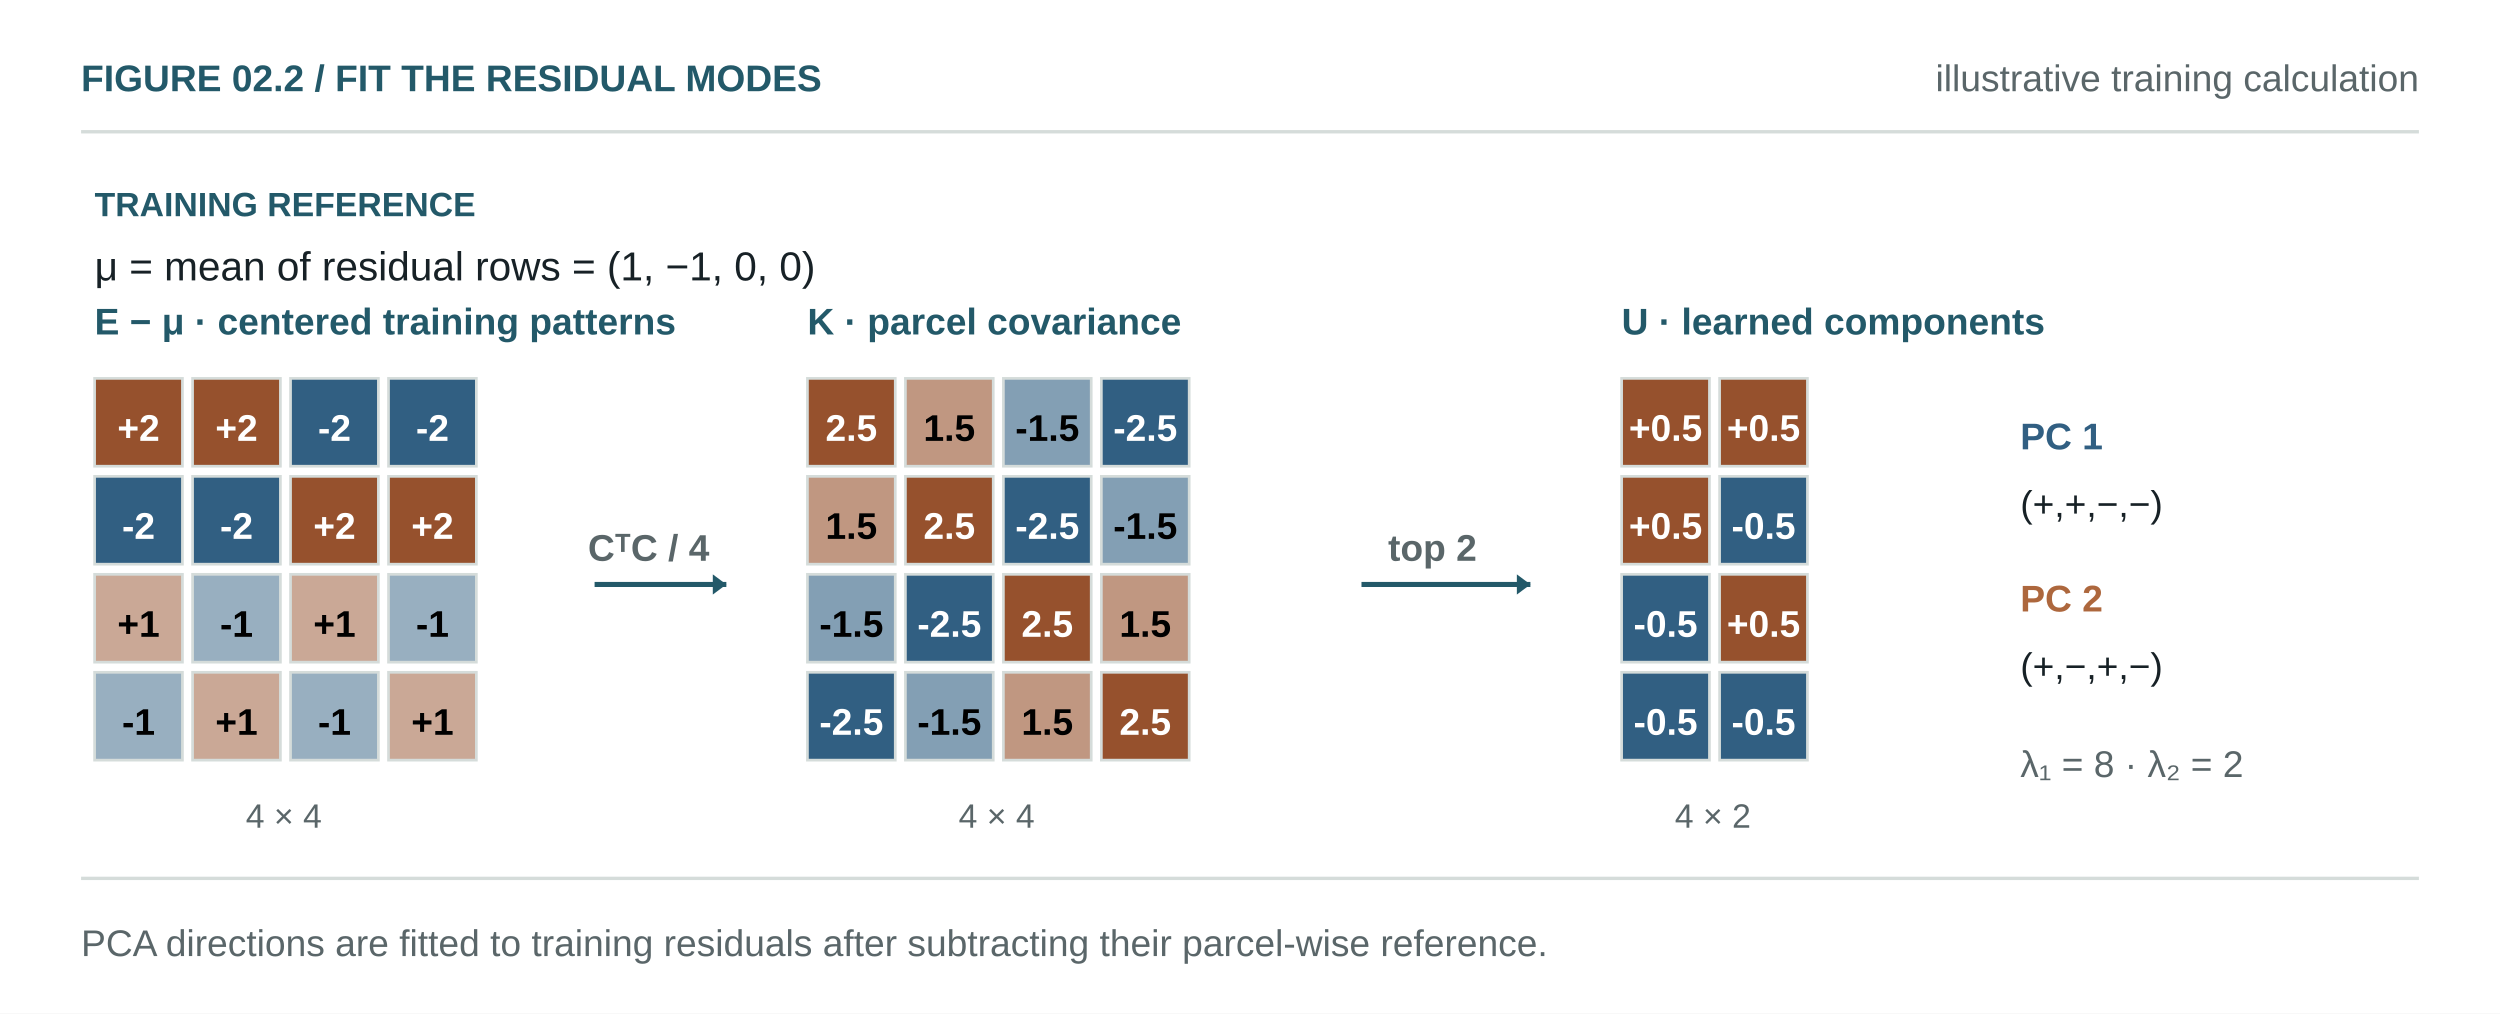
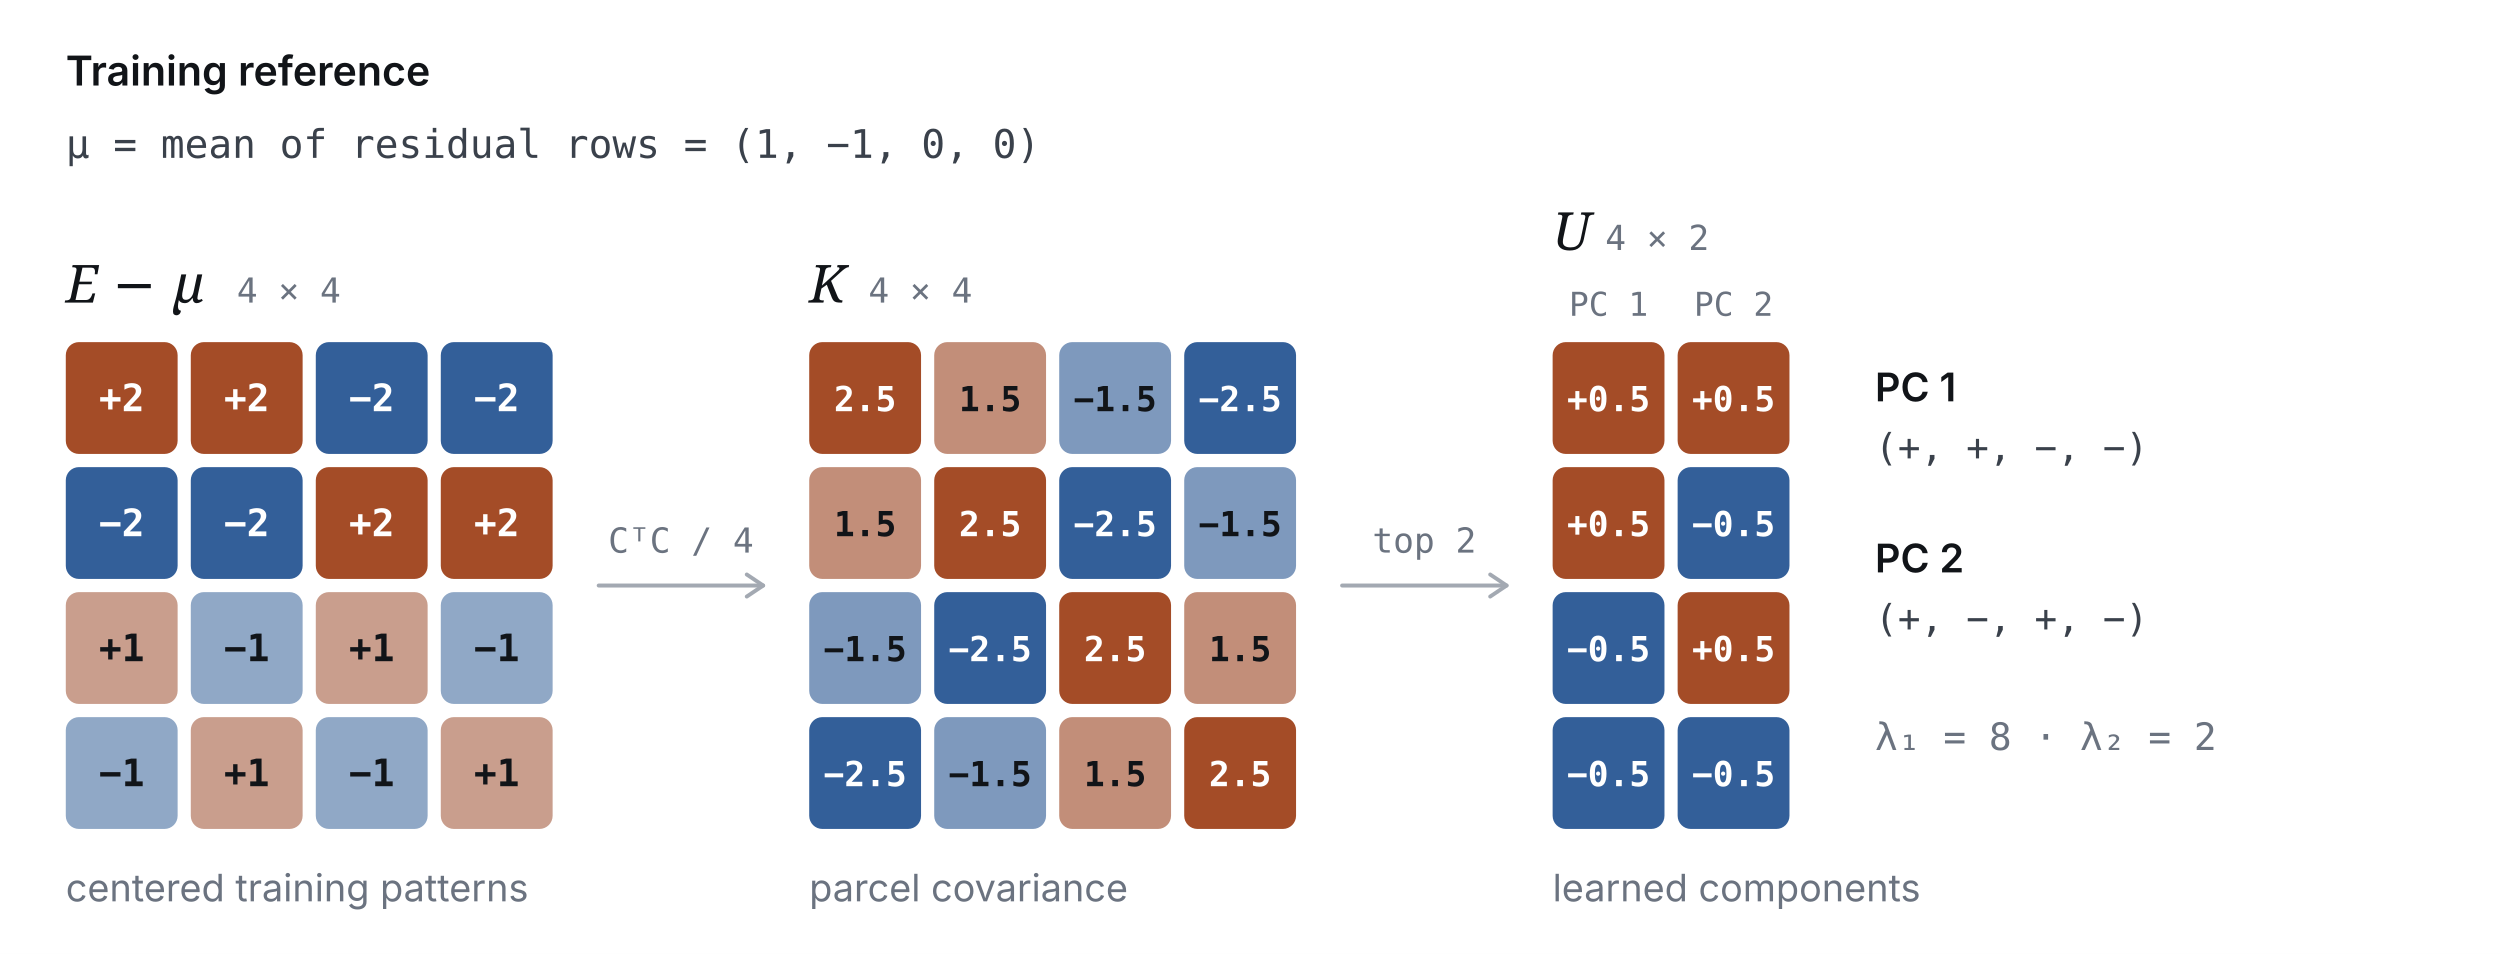
- <svg xmlns="http://www.w3.org/2000/svg" width="740" height="300" viewBox="0 0 740 300" role="img" aria-labelledby="title desc">
-   <rect width="740" height="300" fill="#ffffff" />
-   <text x="24.00" y="27.00" fill="#235969" font-size="11" font-weight="700" text-anchor="start" font-family="-apple-system,BlinkMacSystemFont,Segoe UI,Arial,sans-serif">FIGURE 02.2 / FIT THE RESIDUAL MODES</text>
-   <text x="716.00" y="27.00" fill="#5a6669" font-size="11" font-weight="400" text-anchor="end" font-family="-apple-system,BlinkMacSystemFont,Segoe UI,Arial,sans-serif">illustrative training calculation</text>
-   <line x1="24.00" y1="39.00" x2="716.00" y2="39.00" stroke="#d5dcda" stroke-width="1" opacity="1" />
-   <text x="28.00" y="64.00" fill="#235969" font-size="10" font-weight="700" text-anchor="start" font-family="-apple-system,BlinkMacSystemFont,Segoe UI,Arial,sans-serif">TRAINING REFERENCE</text>
-   <text x="28.00" y="83.00" fill="#172126" font-size="12" font-weight="400" text-anchor="start" font-family="-apple-system,BlinkMacSystemFont,Segoe UI,Arial,sans-serif">μ = mean of residual rows = (1, −1, 0, 0)</text>
-   <text x="28.00" y="99.00" fill="#235969" font-size="11" font-weight="700" text-anchor="start" font-family="-apple-system,BlinkMacSystemFont,Segoe UI,Arial,sans-serif">E − μ · centered training patterns</text>
-   <rect x="28.00" y="112.00" width="26.00" height="26.00" fill="#96512d" stroke="#d5dcda" stroke-width="0.8" />
-   <text x="41.00" y="130.50" fill="#ffffff" font-size="11" font-weight="600" text-anchor="middle" font-family="-apple-system,BlinkMacSystemFont,Segoe UI,Arial,sans-serif">+2</text>
-   <rect x="57.00" y="112.00" width="26.00" height="26.00" fill="#96512d" stroke="#d5dcda" stroke-width="0.8" />
-   <text x="70.00" y="130.50" fill="#ffffff" font-size="11" font-weight="600" text-anchor="middle" font-family="-apple-system,BlinkMacSystemFont,Segoe UI,Arial,sans-serif">+2</text>
-   <rect x="86.00" y="112.00" width="26.00" height="26.00" fill="#315f82" stroke="#d5dcda" stroke-width="0.8" />
-   <text x="99.00" y="130.50" fill="#ffffff" font-size="11" font-weight="600" text-anchor="middle" font-family="-apple-system,BlinkMacSystemFont,Segoe UI,Arial,sans-serif">-2</text>
-   <rect x="115.00" y="112.00" width="26.00" height="26.00" fill="#315f82" stroke="#d5dcda" stroke-width="0.8" />
-   <text x="128.00" y="130.50" fill="#ffffff" font-size="11" font-weight="600" text-anchor="middle" font-family="-apple-system,BlinkMacSystemFont,Segoe UI,Arial,sans-serif">-2</text>
-   <rect x="28.00" y="141.00" width="26.00" height="26.00" fill="#315f82" stroke="#d5dcda" stroke-width="0.8" />
-   <text x="41.00" y="159.50" fill="#ffffff" font-size="11" font-weight="600" text-anchor="middle" font-family="-apple-system,BlinkMacSystemFont,Segoe UI,Arial,sans-serif">-2</text>
-   <rect x="57.00" y="141.00" width="26.00" height="26.00" fill="#315f82" stroke="#d5dcda" stroke-width="0.8" />
-   <text x="70.00" y="159.50" fill="#ffffff" font-size="11" font-weight="600" text-anchor="middle" font-family="-apple-system,BlinkMacSystemFont,Segoe UI,Arial,sans-serif">-2</text>
-   <rect x="86.00" y="141.00" width="26.00" height="26.00" fill="#96512d" stroke="#d5dcda" stroke-width="0.8" />
-   <text x="99.00" y="159.50" fill="#ffffff" font-size="11" font-weight="600" text-anchor="middle" font-family="-apple-system,BlinkMacSystemFont,Segoe UI,Arial,sans-serif">+2</text>
-   <rect x="115.00" y="141.00" width="26.00" height="26.00" fill="#96512d" stroke="#d5dcda" stroke-width="0.8" />
-   <text x="128.00" y="159.50" fill="#ffffff" font-size="11" font-weight="600" text-anchor="middle" font-family="-apple-system,BlinkMacSystemFont,Segoe UI,Arial,sans-serif">+2</text>
-   <rect x="28.00" y="170.00" width="26.00" height="26.00" fill="#caa896" stroke="#d5dcda" stroke-width="0.8" />
-   <text x="41.00" y="188.50" fill="#000000" font-size="11" font-weight="600" text-anchor="middle" font-family="-apple-system,BlinkMacSystemFont,Segoe UI,Arial,sans-serif">+1</text>
-   <rect x="57.00" y="170.00" width="26.00" height="26.00" fill="#98afc0" stroke="#d5dcda" stroke-width="0.8" />
-   <text x="70.00" y="188.50" fill="#000000" font-size="11" font-weight="600" text-anchor="middle" font-family="-apple-system,BlinkMacSystemFont,Segoe UI,Arial,sans-serif">-1</text>
-   <rect x="86.00" y="170.00" width="26.00" height="26.00" fill="#caa896" stroke="#d5dcda" stroke-width="0.8" />
-   <text x="99.00" y="188.50" fill="#000000" font-size="11" font-weight="600" text-anchor="middle" font-family="-apple-system,BlinkMacSystemFont,Segoe UI,Arial,sans-serif">+1</text>
-   <rect x="115.00" y="170.00" width="26.00" height="26.00" fill="#98afc0" stroke="#d5dcda" stroke-width="0.8" />
-   <text x="128.00" y="188.50" fill="#000000" font-size="11" font-weight="600" text-anchor="middle" font-family="-apple-system,BlinkMacSystemFont,Segoe UI,Arial,sans-serif">-1</text>
-   <rect x="28.00" y="199.00" width="26.00" height="26.00" fill="#98afc0" stroke="#d5dcda" stroke-width="0.8" />
-   <text x="41.00" y="217.50" fill="#000000" font-size="11" font-weight="600" text-anchor="middle" font-family="-apple-system,BlinkMacSystemFont,Segoe UI,Arial,sans-serif">-1</text>
-   <rect x="57.00" y="199.00" width="26.00" height="26.00" fill="#caa896" stroke="#d5dcda" stroke-width="0.8" />
-   <text x="70.00" y="217.50" fill="#000000" font-size="11" font-weight="600" text-anchor="middle" font-family="-apple-system,BlinkMacSystemFont,Segoe UI,Arial,sans-serif">+1</text>
-   <rect x="86.00" y="199.00" width="26.00" height="26.00" fill="#98afc0" stroke="#d5dcda" stroke-width="0.8" />
-   <text x="99.00" y="217.50" fill="#000000" font-size="11" font-weight="600" text-anchor="middle" font-family="-apple-system,BlinkMacSystemFont,Segoe UI,Arial,sans-serif">-1</text>
-   <rect x="115.00" y="199.00" width="26.00" height="26.00" fill="#caa896" stroke="#d5dcda" stroke-width="0.8" />
-   <text x="128.00" y="217.50" fill="#000000" font-size="11" font-weight="600" text-anchor="middle" font-family="-apple-system,BlinkMacSystemFont,Segoe UI,Arial,sans-serif">+1</text>
-   <text x="84.00" y="245.00" fill="#5a6669" font-size="10" font-weight="400" text-anchor="middle" font-family="-apple-system,BlinkMacSystemFont,Segoe UI,Arial,sans-serif">4 × 4</text>
-   <text x="192.00" y="166.00" fill="#5a6669" font-size="11" font-weight="600" text-anchor="middle" font-family="-apple-system,BlinkMacSystemFont,Segoe UI,Arial,sans-serif">CᵀC / 4</text>
-   <line x1="176.00" y1="173.00" x2="215.00" y2="173.00" stroke="#235969" stroke-width="1.5" opacity="1" />
-   <polygon points="215.00,173.00 210.99,175.99 210.99,170.01" fill="#235969" />
-   <text x="239.00" y="99.00" fill="#235969" font-size="11" font-weight="700" text-anchor="start" font-family="-apple-system,BlinkMacSystemFont,Segoe UI,Arial,sans-serif">K · parcel covariance</text>
-   <rect x="239.00" y="112.00" width="26.00" height="26.00" fill="#96512d" stroke="#d5dcda" stroke-width="0.8" />
-   <text x="252.00" y="130.50" fill="#ffffff" font-size="11" font-weight="600" text-anchor="middle" font-family="-apple-system,BlinkMacSystemFont,Segoe UI,Arial,sans-serif">2.5</text>
-   <rect x="268.00" y="112.00" width="26.00" height="26.00" fill="#c09781" stroke="#d5dcda" stroke-width="0.8" />
-   <text x="281.00" y="130.50" fill="#000000" font-size="11" font-weight="600" text-anchor="middle" font-family="-apple-system,BlinkMacSystemFont,Segoe UI,Arial,sans-serif">1.5</text>
-   <rect x="297.00" y="112.00" width="26.00" height="26.00" fill="#839fb4" stroke="#d5dcda" stroke-width="0.8" />
-   <text x="310.00" y="130.50" fill="#000000" font-size="11" font-weight="600" text-anchor="middle" font-family="-apple-system,BlinkMacSystemFont,Segoe UI,Arial,sans-serif">-1.5</text>
-   <rect x="326.00" y="112.00" width="26.00" height="26.00" fill="#315f82" stroke="#d5dcda" stroke-width="0.8" />
-   <text x="339.00" y="130.50" fill="#ffffff" font-size="11" font-weight="600" text-anchor="middle" font-family="-apple-system,BlinkMacSystemFont,Segoe UI,Arial,sans-serif">-2.5</text>
-   <rect x="239.00" y="141.00" width="26.00" height="26.00" fill="#c09781" stroke="#d5dcda" stroke-width="0.8" />
-   <text x="252.00" y="159.50" fill="#000000" font-size="11" font-weight="600" text-anchor="middle" font-family="-apple-system,BlinkMacSystemFont,Segoe UI,Arial,sans-serif">1.5</text>
-   <rect x="268.00" y="141.00" width="26.00" height="26.00" fill="#96512d" stroke="#d5dcda" stroke-width="0.8" />
-   <text x="281.00" y="159.50" fill="#ffffff" font-size="11" font-weight="600" text-anchor="middle" font-family="-apple-system,BlinkMacSystemFont,Segoe UI,Arial,sans-serif">2.5</text>
-   <rect x="297.00" y="141.00" width="26.00" height="26.00" fill="#315f82" stroke="#d5dcda" stroke-width="0.8" />
-   <text x="310.00" y="159.50" fill="#ffffff" font-size="11" font-weight="600" text-anchor="middle" font-family="-apple-system,BlinkMacSystemFont,Segoe UI,Arial,sans-serif">-2.5</text>
-   <rect x="326.00" y="141.00" width="26.00" height="26.00" fill="#839fb4" stroke="#d5dcda" stroke-width="0.8" />
-   <text x="339.00" y="159.50" fill="#000000" font-size="11" font-weight="600" text-anchor="middle" font-family="-apple-system,BlinkMacSystemFont,Segoe UI,Arial,sans-serif">-1.5</text>
-   <rect x="239.00" y="170.00" width="26.00" height="26.00" fill="#839fb4" stroke="#d5dcda" stroke-width="0.8" />
-   <text x="252.00" y="188.50" fill="#000000" font-size="11" font-weight="600" text-anchor="middle" font-family="-apple-system,BlinkMacSystemFont,Segoe UI,Arial,sans-serif">-1.5</text>
-   <rect x="268.00" y="170.00" width="26.00" height="26.00" fill="#315f82" stroke="#d5dcda" stroke-width="0.8" />
-   <text x="281.00" y="188.50" fill="#ffffff" font-size="11" font-weight="600" text-anchor="middle" font-family="-apple-system,BlinkMacSystemFont,Segoe UI,Arial,sans-serif">-2.5</text>
-   <rect x="297.00" y="170.00" width="26.00" height="26.00" fill="#96512d" stroke="#d5dcda" stroke-width="0.8" />
-   <text x="310.00" y="188.50" fill="#ffffff" font-size="11" font-weight="600" text-anchor="middle" font-family="-apple-system,BlinkMacSystemFont,Segoe UI,Arial,sans-serif">2.5</text>
-   <rect x="326.00" y="170.00" width="26.00" height="26.00" fill="#c09781" stroke="#d5dcda" stroke-width="0.8" />
-   <text x="339.00" y="188.50" fill="#000000" font-size="11" font-weight="600" text-anchor="middle" font-family="-apple-system,BlinkMacSystemFont,Segoe UI,Arial,sans-serif">1.5</text>
-   <rect x="239.00" y="199.00" width="26.00" height="26.00" fill="#315f82" stroke="#d5dcda" stroke-width="0.8" />
-   <text x="252.00" y="217.50" fill="#ffffff" font-size="11" font-weight="600" text-anchor="middle" font-family="-apple-system,BlinkMacSystemFont,Segoe UI,Arial,sans-serif">-2.5</text>
-   <rect x="268.00" y="199.00" width="26.00" height="26.00" fill="#839fb4" stroke="#d5dcda" stroke-width="0.8" />
-   <text x="281.00" y="217.50" fill="#000000" font-size="11" font-weight="600" text-anchor="middle" font-family="-apple-system,BlinkMacSystemFont,Segoe UI,Arial,sans-serif">-1.5</text>
-   <rect x="297.00" y="199.00" width="26.00" height="26.00" fill="#c09781" stroke="#d5dcda" stroke-width="0.8" />
-   <text x="310.00" y="217.50" fill="#000000" font-size="11" font-weight="600" text-anchor="middle" font-family="-apple-system,BlinkMacSystemFont,Segoe UI,Arial,sans-serif">1.5</text>
-   <rect x="326.00" y="199.00" width="26.00" height="26.00" fill="#96512d" stroke="#d5dcda" stroke-width="0.8" />
-   <text x="339.00" y="217.50" fill="#ffffff" font-size="11" font-weight="600" text-anchor="middle" font-family="-apple-system,BlinkMacSystemFont,Segoe UI,Arial,sans-serif">2.5</text>
-   <text x="295.00" y="245.00" fill="#5a6669" font-size="10" font-weight="400" text-anchor="middle" font-family="-apple-system,BlinkMacSystemFont,Segoe UI,Arial,sans-serif">4 × 4</text>
-   <text x="424.00" y="166.00" fill="#5a6669" font-size="11" font-weight="600" text-anchor="middle" font-family="-apple-system,BlinkMacSystemFont,Segoe UI,Arial,sans-serif">top 2</text>
-   <line x1="403.00" y1="173.00" x2="453.00" y2="173.00" stroke="#235969" stroke-width="1.5" opacity="1" />
-   <polygon points="453.00,173.00 448.99,175.99 448.99,170.01" fill="#235969" />
-   <text x="480.00" y="99.00" fill="#235969" font-size="11" font-weight="700" text-anchor="start" font-family="-apple-system,BlinkMacSystemFont,Segoe UI,Arial,sans-serif">U · learned components</text>
-   <rect x="480.00" y="112.00" width="26.00" height="26.00" fill="#96512d" stroke="#d5dcda" stroke-width="0.8" />
-   <text x="493.00" y="130.50" fill="#ffffff" font-size="11" font-weight="600" text-anchor="middle" font-family="-apple-system,BlinkMacSystemFont,Segoe UI,Arial,sans-serif">+0.5</text>
-   <rect x="509.00" y="112.00" width="26.00" height="26.00" fill="#96512d" stroke="#d5dcda" stroke-width="0.8" />
-   <text x="522.00" y="130.50" fill="#ffffff" font-size="11" font-weight="600" text-anchor="middle" font-family="-apple-system,BlinkMacSystemFont,Segoe UI,Arial,sans-serif">+0.5</text>
-   <rect x="480.00" y="141.00" width="26.00" height="26.00" fill="#96512d" stroke="#d5dcda" stroke-width="0.8" />
-   <text x="493.00" y="159.50" fill="#ffffff" font-size="11" font-weight="600" text-anchor="middle" font-family="-apple-system,BlinkMacSystemFont,Segoe UI,Arial,sans-serif">+0.5</text>
-   <rect x="509.00" y="141.00" width="26.00" height="26.00" fill="#315f82" stroke="#d5dcda" stroke-width="0.8" />
-   <text x="522.00" y="159.50" fill="#ffffff" font-size="11" font-weight="600" text-anchor="middle" font-family="-apple-system,BlinkMacSystemFont,Segoe UI,Arial,sans-serif">-0.5</text>
-   <rect x="480.00" y="170.00" width="26.00" height="26.00" fill="#315f82" stroke="#d5dcda" stroke-width="0.8" />
-   <text x="493.00" y="188.50" fill="#ffffff" font-size="11" font-weight="600" text-anchor="middle" font-family="-apple-system,BlinkMacSystemFont,Segoe UI,Arial,sans-serif">-0.5</text>
-   <rect x="509.00" y="170.00" width="26.00" height="26.00" fill="#96512d" stroke="#d5dcda" stroke-width="0.8" />
-   <text x="522.00" y="188.50" fill="#ffffff" font-size="11" font-weight="600" text-anchor="middle" font-family="-apple-system,BlinkMacSystemFont,Segoe UI,Arial,sans-serif">+0.5</text>
-   <rect x="480.00" y="199.00" width="26.00" height="26.00" fill="#315f82" stroke="#d5dcda" stroke-width="0.8" />
-   <text x="493.00" y="217.50" fill="#ffffff" font-size="11" font-weight="600" text-anchor="middle" font-family="-apple-system,BlinkMacSystemFont,Segoe UI,Arial,sans-serif">-0.5</text>
-   <rect x="509.00" y="199.00" width="26.00" height="26.00" fill="#315f82" stroke="#d5dcda" stroke-width="0.8" />
-   <text x="522.00" y="217.50" fill="#ffffff" font-size="11" font-weight="600" text-anchor="middle" font-family="-apple-system,BlinkMacSystemFont,Segoe UI,Arial,sans-serif">-0.5</text>
-   <text x="507.00" y="245.00" fill="#5a6669" font-size="10" font-weight="400" text-anchor="middle" font-family="-apple-system,BlinkMacSystemFont,Segoe UI,Arial,sans-serif">4 × 2</text>
-   <text x="598.00" y="133.00" fill="#315f82" font-size="11" font-weight="700" text-anchor="start" font-family="-apple-system,BlinkMacSystemFont,Segoe UI,Arial,sans-serif">PC 1</text>
-   <text x="598.00" y="153.00" fill="#172126" font-size="11" font-weight="400" text-anchor="start" font-family="-apple-system,BlinkMacSystemFont,Segoe UI,Arial,sans-serif">(+,+,−,−)</text>
-   <text x="598.00" y="181.00" fill="#ad673d" font-size="11" font-weight="700" text-anchor="start" font-family="-apple-system,BlinkMacSystemFont,Segoe UI,Arial,sans-serif">PC 2</text>
-   <text x="598.00" y="201.00" fill="#172126" font-size="11" font-weight="400" text-anchor="start" font-family="-apple-system,BlinkMacSystemFont,Segoe UI,Arial,sans-serif">(+,−,+,−)</text>
-   <text x="598.00" y="230.00" fill="#5a6669" font-size="11" font-weight="400" text-anchor="start" font-family="-apple-system,BlinkMacSystemFont,Segoe UI,Arial,sans-serif">λ₁ = 8 · λ₂ = 2</text>
-   <line x1="24.00" y1="260.00" x2="716.00" y2="260.00" stroke="#d5dcda" stroke-width="1" opacity="1" />
-   <text x="24.00" y="283.00" fill="#5a6669" font-size="11" font-weight="400" text-anchor="start" font-family="-apple-system,BlinkMacSystemFont,Segoe UI,Arial,sans-serif">PCA directions are fitted to training residuals after subtracting their parcel-wise reference.</text>
+ <svg xmlns="http://www.w3.org/2000/svg" width="760" height="290" viewBox="0 0 760 290" role="img" aria-labelledby="title desc" font-family="-apple-system,BlinkMacSystemFont,'Segoe UI',Inter,Roboto,Helvetica,Arial,sans-serif">
+   <rect width="760" height="290" fill="#ffffff" />
+   <text x="20.00" y="26.00" fill="#111418" font-size="12.5" font-weight="600" text-anchor="start">Training reference</text>
+   <text x="20.00" y="48.00" fill="#3a414b" font-size="12" font-weight="400" text-anchor="start" font-family="'SF Mono',ui-monospace,SFMono-Regular,Menlo,Consolas,monospace">μ = mean of residual rows = (1, −1, 0, 0)</text>
+   <rect x="20.00" y="104.00" width="34.00" height="34.00" fill="#a44c27" rx="4" />
+   <text x="37.00" y="125.00" fill="#ffffff" font-size="11.5" font-weight="600" text-anchor="middle" font-family="'SF Mono',ui-monospace,SFMono-Regular,Menlo,Consolas,monospace">+2</text>
+   <rect x="58.00" y="104.00" width="34.00" height="34.00" fill="#a44c27" rx="4" />
+   <text x="75.00" y="125.00" fill="#ffffff" font-size="11.5" font-weight="600" text-anchor="middle" font-family="'SF Mono',ui-monospace,SFMono-Regular,Menlo,Consolas,monospace">+2</text>
+   <rect x="96.00" y="104.00" width="34.00" height="34.00" fill="#335f99" rx="4" />
+   <text x="113.00" y="125.00" fill="#ffffff" font-size="11.5" font-weight="600" text-anchor="middle" font-family="'SF Mono',ui-monospace,SFMono-Regular,Menlo,Consolas,monospace">−2</text>
+   <rect x="134.00" y="104.00" width="34.00" height="34.00" fill="#335f99" rx="4" />
+   <text x="151.00" y="125.00" fill="#ffffff" font-size="11.5" font-weight="600" text-anchor="middle" font-family="'SF Mono',ui-monospace,SFMono-Regular,Menlo,Consolas,monospace">−2</text>
+   <rect x="20.00" y="142.00" width="34.00" height="34.00" fill="#335f99" rx="4" />
+   <text x="37.00" y="163.00" fill="#ffffff" font-size="11.5" font-weight="600" text-anchor="middle" font-family="'SF Mono',ui-monospace,SFMono-Regular,Menlo,Consolas,monospace">−2</text>
+   <rect x="58.00" y="142.00" width="34.00" height="34.00" fill="#335f99" rx="4" />
+   <text x="75.00" y="163.00" fill="#ffffff" font-size="11.5" font-weight="600" text-anchor="middle" font-family="'SF Mono',ui-monospace,SFMono-Regular,Menlo,Consolas,monospace">−2</text>
+   <rect x="96.00" y="142.00" width="34.00" height="34.00" fill="#a44c27" rx="4" />
+   <text x="113.00" y="163.00" fill="#ffffff" font-size="11.5" font-weight="600" text-anchor="middle" font-family="'SF Mono',ui-monospace,SFMono-Regular,Menlo,Consolas,monospace">+2</text>
+   <rect x="134.00" y="142.00" width="34.00" height="34.00" fill="#a44c27" rx="4" />
+   <text x="151.00" y="163.00" fill="#ffffff" font-size="11.5" font-weight="600" text-anchor="middle" font-family="'SF Mono',ui-monospace,SFMono-Regular,Menlo,Consolas,monospace">+2</text>
+   <rect x="20.00" y="180.00" width="34.00" height="34.00" fill="#c99e8d" rx="4" />
+   <text x="37.00" y="201.00" fill="#111418" font-size="11.5" font-weight="600" text-anchor="middle" font-family="'SF Mono',ui-monospace,SFMono-Regular,Menlo,Consolas,monospace">+1</text>
+   <rect x="58.00" y="180.00" width="34.00" height="34.00" fill="#90a8c6" rx="4" />
+   <text x="75.00" y="201.00" fill="#111418" font-size="11.5" font-weight="600" text-anchor="middle" font-family="'SF Mono',ui-monospace,SFMono-Regular,Menlo,Consolas,monospace">−1</text>
+   <rect x="96.00" y="180.00" width="34.00" height="34.00" fill="#c99e8d" rx="4" />
+   <text x="113.00" y="201.00" fill="#111418" font-size="11.5" font-weight="600" text-anchor="middle" font-family="'SF Mono',ui-monospace,SFMono-Regular,Menlo,Consolas,monospace">+1</text>
+   <rect x="134.00" y="180.00" width="34.00" height="34.00" fill="#90a8c6" rx="4" />
+   <text x="151.00" y="201.00" fill="#111418" font-size="11.5" font-weight="600" text-anchor="middle" font-family="'SF Mono',ui-monospace,SFMono-Regular,Menlo,Consolas,monospace">−1</text>
+   <rect x="20.00" y="218.00" width="34.00" height="34.00" fill="#90a8c6" rx="4" />
+   <text x="37.00" y="239.00" fill="#111418" font-size="11.5" font-weight="600" text-anchor="middle" font-family="'SF Mono',ui-monospace,SFMono-Regular,Menlo,Consolas,monospace">−1</text>
+   <rect x="58.00" y="218.00" width="34.00" height="34.00" fill="#c99e8d" rx="4" />
+   <text x="75.00" y="239.00" fill="#111418" font-size="11.5" font-weight="600" text-anchor="middle" font-family="'SF Mono',ui-monospace,SFMono-Regular,Menlo,Consolas,monospace">+1</text>
+   <rect x="96.00" y="218.00" width="34.00" height="34.00" fill="#90a8c6" rx="4" />
+   <text x="113.00" y="239.00" fill="#111418" font-size="11.5" font-weight="600" text-anchor="middle" font-family="'SF Mono',ui-monospace,SFMono-Regular,Menlo,Consolas,monospace">−1</text>
+   <rect x="134.00" y="218.00" width="34.00" height="34.00" fill="#c99e8d" rx="4" />
+   <text x="151.00" y="239.00" fill="#111418" font-size="11.5" font-weight="600" text-anchor="middle" font-family="'SF Mono',ui-monospace,SFMono-Regular,Menlo,Consolas,monospace">+1</text>
+   <text x="20.00" y="92.00" fill="#111418" font-size="16" font-weight="400" text-anchor="start" font-family="Charter,'Bitstream Charter','Iowan Old Style',Georgia,serif" font-style="italic">E − μ</text>
+   <text x="72.00" y="92.00" fill="#6b7380" font-size="10.5" font-weight="400" text-anchor="start" font-family="'SF Mono',ui-monospace,SFMono-Regular,Menlo,Consolas,monospace">4 × 4</text>
+   <text x="20.00" y="274.00" fill="#6b7380" font-size="11.5" font-weight="400" text-anchor="start">centered training patterns</text>
+   <line x1="182.00" y1="178.00" x2="232.00" y2="178.00" stroke="#a3a9b2" stroke-width="1.2" opacity="1" stroke-linecap="round" />
+   <polyline points="227.02,181.35 232.00,178.00 227.02,174.65" fill="none" stroke="#a3a9b2" stroke-width="1.2" stroke-linejoin="round" stroke-linecap="round" opacity="1" />
+   <text x="207.00" y="168.00" fill="#6b7380" font-size="10.5" font-weight="500" text-anchor="middle" font-family="'SF Mono',ui-monospace,SFMono-Regular,Menlo,Consolas,monospace">CᵀC / 4</text>
+   <rect x="246.00" y="104.00" width="34.00" height="34.00" fill="#a44c27" rx="4" />
+   <text x="263.00" y="125.00" fill="#ffffff" font-size="10.5" font-weight="600" text-anchor="middle" font-family="'SF Mono',ui-monospace,SFMono-Regular,Menlo,Consolas,monospace">2.5</text>
+   <rect x="284.00" y="104.00" width="34.00" height="34.00" fill="#c28e79" rx="4" />
+   <text x="301.00" y="125.00" fill="#111418" font-size="10.5" font-weight="600" text-anchor="middle" font-family="'SF Mono',ui-monospace,SFMono-Regular,Menlo,Consolas,monospace">1.5</text>
+   <rect x="322.00" y="104.00" width="34.00" height="34.00" fill="#7e99bd" rx="4" />
+   <text x="339.00" y="125.00" fill="#111418" font-size="10.5" font-weight="600" text-anchor="middle" font-family="'SF Mono',ui-monospace,SFMono-Regular,Menlo,Consolas,monospace">−1.5</text>
+   <rect x="360.00" y="104.00" width="34.00" height="34.00" fill="#335f99" rx="4" />
+   <text x="377.00" y="125.00" fill="#ffffff" font-size="10.5" font-weight="600" text-anchor="middle" font-family="'SF Mono',ui-monospace,SFMono-Regular,Menlo,Consolas,monospace">−2.5</text>
+   <rect x="246.00" y="142.00" width="34.00" height="34.00" fill="#c28e79" rx="4" />
+   <text x="263.00" y="163.00" fill="#111418" font-size="10.5" font-weight="600" text-anchor="middle" font-family="'SF Mono',ui-monospace,SFMono-Regular,Menlo,Consolas,monospace">1.5</text>
+   <rect x="284.00" y="142.00" width="34.00" height="34.00" fill="#a44c27" rx="4" />
+   <text x="301.00" y="163.00" fill="#ffffff" font-size="10.5" font-weight="600" text-anchor="middle" font-family="'SF Mono',ui-monospace,SFMono-Regular,Menlo,Consolas,monospace">2.5</text>
+   <rect x="322.00" y="142.00" width="34.00" height="34.00" fill="#335f99" rx="4" />
+   <text x="339.00" y="163.00" fill="#ffffff" font-size="10.5" font-weight="600" text-anchor="middle" font-family="'SF Mono',ui-monospace,SFMono-Regular,Menlo,Consolas,monospace">−2.5</text>
+   <rect x="360.00" y="142.00" width="34.00" height="34.00" fill="#7e99bd" rx="4" />
+   <text x="377.00" y="163.00" fill="#111418" font-size="10.5" font-weight="600" text-anchor="middle" font-family="'SF Mono',ui-monospace,SFMono-Regular,Menlo,Consolas,monospace">−1.5</text>
+   <rect x="246.00" y="180.00" width="34.00" height="34.00" fill="#7e99bd" rx="4" />
+   <text x="263.00" y="201.00" fill="#111418" font-size="10.5" font-weight="600" text-anchor="middle" font-family="'SF Mono',ui-monospace,SFMono-Regular,Menlo,Consolas,monospace">−1.5</text>
+   <rect x="284.00" y="180.00" width="34.00" height="34.00" fill="#335f99" rx="4" />
+   <text x="301.00" y="201.00" fill="#ffffff" font-size="10.5" font-weight="600" text-anchor="middle" font-family="'SF Mono',ui-monospace,SFMono-Regular,Menlo,Consolas,monospace">−2.5</text>
+   <rect x="322.00" y="180.00" width="34.00" height="34.00" fill="#a44c27" rx="4" />
+   <text x="339.00" y="201.00" fill="#ffffff" font-size="10.5" font-weight="600" text-anchor="middle" font-family="'SF Mono',ui-monospace,SFMono-Regular,Menlo,Consolas,monospace">2.5</text>
+   <rect x="360.00" y="180.00" width="34.00" height="34.00" fill="#c28e79" rx="4" />
+   <text x="377.00" y="201.00" fill="#111418" font-size="10.5" font-weight="600" text-anchor="middle" font-family="'SF Mono',ui-monospace,SFMono-Regular,Menlo,Consolas,monospace">1.5</text>
+   <rect x="246.00" y="218.00" width="34.00" height="34.00" fill="#335f99" rx="4" />
+   <text x="263.00" y="239.00" fill="#ffffff" font-size="10.5" font-weight="600" text-anchor="middle" font-family="'SF Mono',ui-monospace,SFMono-Regular,Menlo,Consolas,monospace">−2.5</text>
+   <rect x="284.00" y="218.00" width="34.00" height="34.00" fill="#7e99bd" rx="4" />
+   <text x="301.00" y="239.00" fill="#111418" font-size="10.5" font-weight="600" text-anchor="middle" font-family="'SF Mono',ui-monospace,SFMono-Regular,Menlo,Consolas,monospace">−1.5</text>
+   <rect x="322.00" y="218.00" width="34.00" height="34.00" fill="#c28e79" rx="4" />
+   <text x="339.00" y="239.00" fill="#111418" font-size="10.5" font-weight="600" text-anchor="middle" font-family="'SF Mono',ui-monospace,SFMono-Regular,Menlo,Consolas,monospace">1.5</text>
+   <rect x="360.00" y="218.00" width="34.00" height="34.00" fill="#a44c27" rx="4" />
+   <text x="377.00" y="239.00" fill="#ffffff" font-size="10.5" font-weight="600" text-anchor="middle" font-family="'SF Mono',ui-monospace,SFMono-Regular,Menlo,Consolas,monospace">2.5</text>
+   <text x="246.00" y="92.00" fill="#111418" font-size="16" font-weight="400" text-anchor="start" font-family="Charter,'Bitstream Charter','Iowan Old Style',Georgia,serif" font-style="italic">K</text>
+   <text x="264.00" y="92.00" fill="#6b7380" font-size="10.5" font-weight="400" text-anchor="start" font-family="'SF Mono',ui-monospace,SFMono-Regular,Menlo,Consolas,monospace">4 × 4</text>
+   <text x="246.00" y="274.00" fill="#6b7380" font-size="11.5" font-weight="400" text-anchor="start">parcel covariance</text>
+   <line x1="408.00" y1="178.00" x2="458.00" y2="178.00" stroke="#a3a9b2" stroke-width="1.2" opacity="1" stroke-linecap="round" />
+   <polyline points="453.02,181.35 458.00,178.00 453.02,174.65" fill="none" stroke="#a3a9b2" stroke-width="1.2" stroke-linejoin="round" stroke-linecap="round" opacity="1" />
+   <text x="433.00" y="168.00" fill="#6b7380" font-size="10.5" font-weight="500" text-anchor="middle" font-family="'SF Mono',ui-monospace,SFMono-Regular,Menlo,Consolas,monospace">top 2</text>
+   <rect x="472.00" y="104.00" width="34.00" height="34.00" fill="#a44c27" rx="4" />
+   <text x="489.00" y="125.00" fill="#ffffff" font-size="10.5" font-weight="600" text-anchor="middle" font-family="'SF Mono',ui-monospace,SFMono-Regular,Menlo,Consolas,monospace">+0.5</text>
+   <rect x="510.00" y="104.00" width="34.00" height="34.00" fill="#a44c27" rx="4" />
+   <text x="527.00" y="125.00" fill="#ffffff" font-size="10.5" font-weight="600" text-anchor="middle" font-family="'SF Mono',ui-monospace,SFMono-Regular,Menlo,Consolas,monospace">+0.5</text>
+   <rect x="472.00" y="142.00" width="34.00" height="34.00" fill="#a44c27" rx="4" />
+   <text x="489.00" y="163.00" fill="#ffffff" font-size="10.5" font-weight="600" text-anchor="middle" font-family="'SF Mono',ui-monospace,SFMono-Regular,Menlo,Consolas,monospace">+0.5</text>
+   <rect x="510.00" y="142.00" width="34.00" height="34.00" fill="#335f99" rx="4" />
+   <text x="527.00" y="163.00" fill="#ffffff" font-size="10.5" font-weight="600" text-anchor="middle" font-family="'SF Mono',ui-monospace,SFMono-Regular,Menlo,Consolas,monospace">−0.5</text>
+   <rect x="472.00" y="180.00" width="34.00" height="34.00" fill="#335f99" rx="4" />
+   <text x="489.00" y="201.00" fill="#ffffff" font-size="10.5" font-weight="600" text-anchor="middle" font-family="'SF Mono',ui-monospace,SFMono-Regular,Menlo,Consolas,monospace">−0.5</text>
+   <rect x="510.00" y="180.00" width="34.00" height="34.00" fill="#a44c27" rx="4" />
+   <text x="527.00" y="201.00" fill="#ffffff" font-size="10.5" font-weight="600" text-anchor="middle" font-family="'SF Mono',ui-monospace,SFMono-Regular,Menlo,Consolas,monospace">+0.5</text>
+   <rect x="472.00" y="218.00" width="34.00" height="34.00" fill="#335f99" rx="4" />
+   <text x="489.00" y="239.00" fill="#ffffff" font-size="10.5" font-weight="600" text-anchor="middle" font-family="'SF Mono',ui-monospace,SFMono-Regular,Menlo,Consolas,monospace">−0.5</text>
+   <rect x="510.00" y="218.00" width="34.00" height="34.00" fill="#335f99" rx="4" />
+   <text x="527.00" y="239.00" fill="#ffffff" font-size="10.5" font-weight="600" text-anchor="middle" font-family="'SF Mono',ui-monospace,SFMono-Regular,Menlo,Consolas,monospace">−0.5</text>
+   <text x="472.00" y="76.00" fill="#111418" font-size="16" font-weight="400" text-anchor="start" font-family="Charter,'Bitstream Charter','Iowan Old Style',Georgia,serif" font-style="italic">U</text>
+   <text x="488.00" y="76.00" fill="#6b7380" font-size="10.5" font-weight="400" text-anchor="start" font-family="'SF Mono',ui-monospace,SFMono-Regular,Menlo,Consolas,monospace">4 × 2</text>
+   <text x="489.00" y="96.00" fill="#6b7380" font-size="10" font-weight="500" text-anchor="middle" font-family="'SF Mono',ui-monospace,SFMono-Regular,Menlo,Consolas,monospace">PC 1</text>
+   <text x="527.00" y="96.00" fill="#6b7380" font-size="10" font-weight="500" text-anchor="middle" font-family="'SF Mono',ui-monospace,SFMono-Regular,Menlo,Consolas,monospace">PC 2</text>
+   <text x="472.00" y="274.00" fill="#6b7380" font-size="11.5" font-weight="400" text-anchor="start">learned components</text>
+   <text x="570.00" y="122.00" fill="#111418" font-size="12" font-weight="600" text-anchor="start">PC 1</text>
+   <text x="570.00" y="140.00" fill="#3a414b" font-size="11.5" font-weight="400" text-anchor="start" font-family="'SF Mono',ui-monospace,SFMono-Regular,Menlo,Consolas,monospace">(+, +, −, −)</text>
+   <text x="570.00" y="174.00" fill="#111418" font-size="12" font-weight="600" text-anchor="start">PC 2</text>
+   <text x="570.00" y="192.00" fill="#3a414b" font-size="11.5" font-weight="400" text-anchor="start" font-family="'SF Mono',ui-monospace,SFMono-Regular,Menlo,Consolas,monospace">(+, −, +, −)</text>
+   <text x="570.00" y="228.00" fill="#6b7380" font-size="11.5" font-weight="400" text-anchor="start" font-family="'SF Mono',ui-monospace,SFMono-Regular,Menlo,Consolas,monospace">λ₁ = 8 · λ₂ = 2</text>
</svg>
